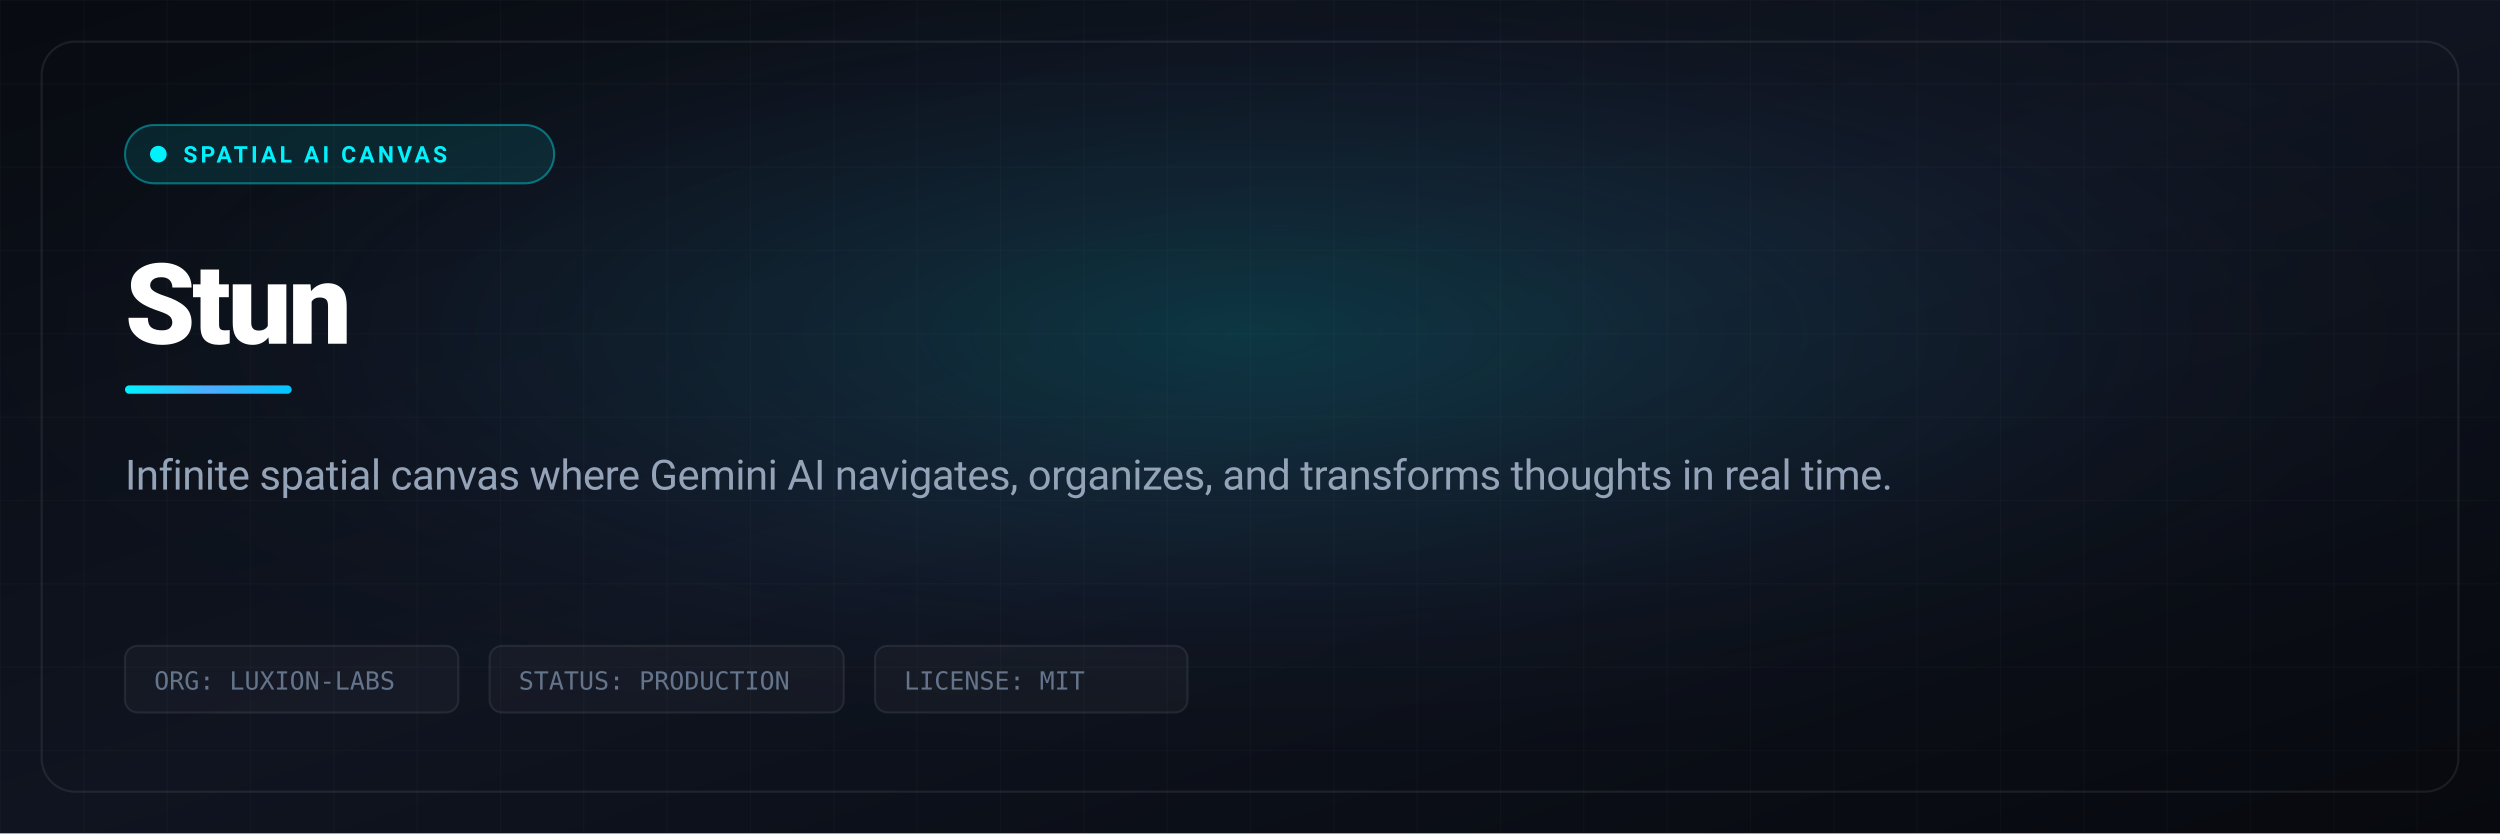
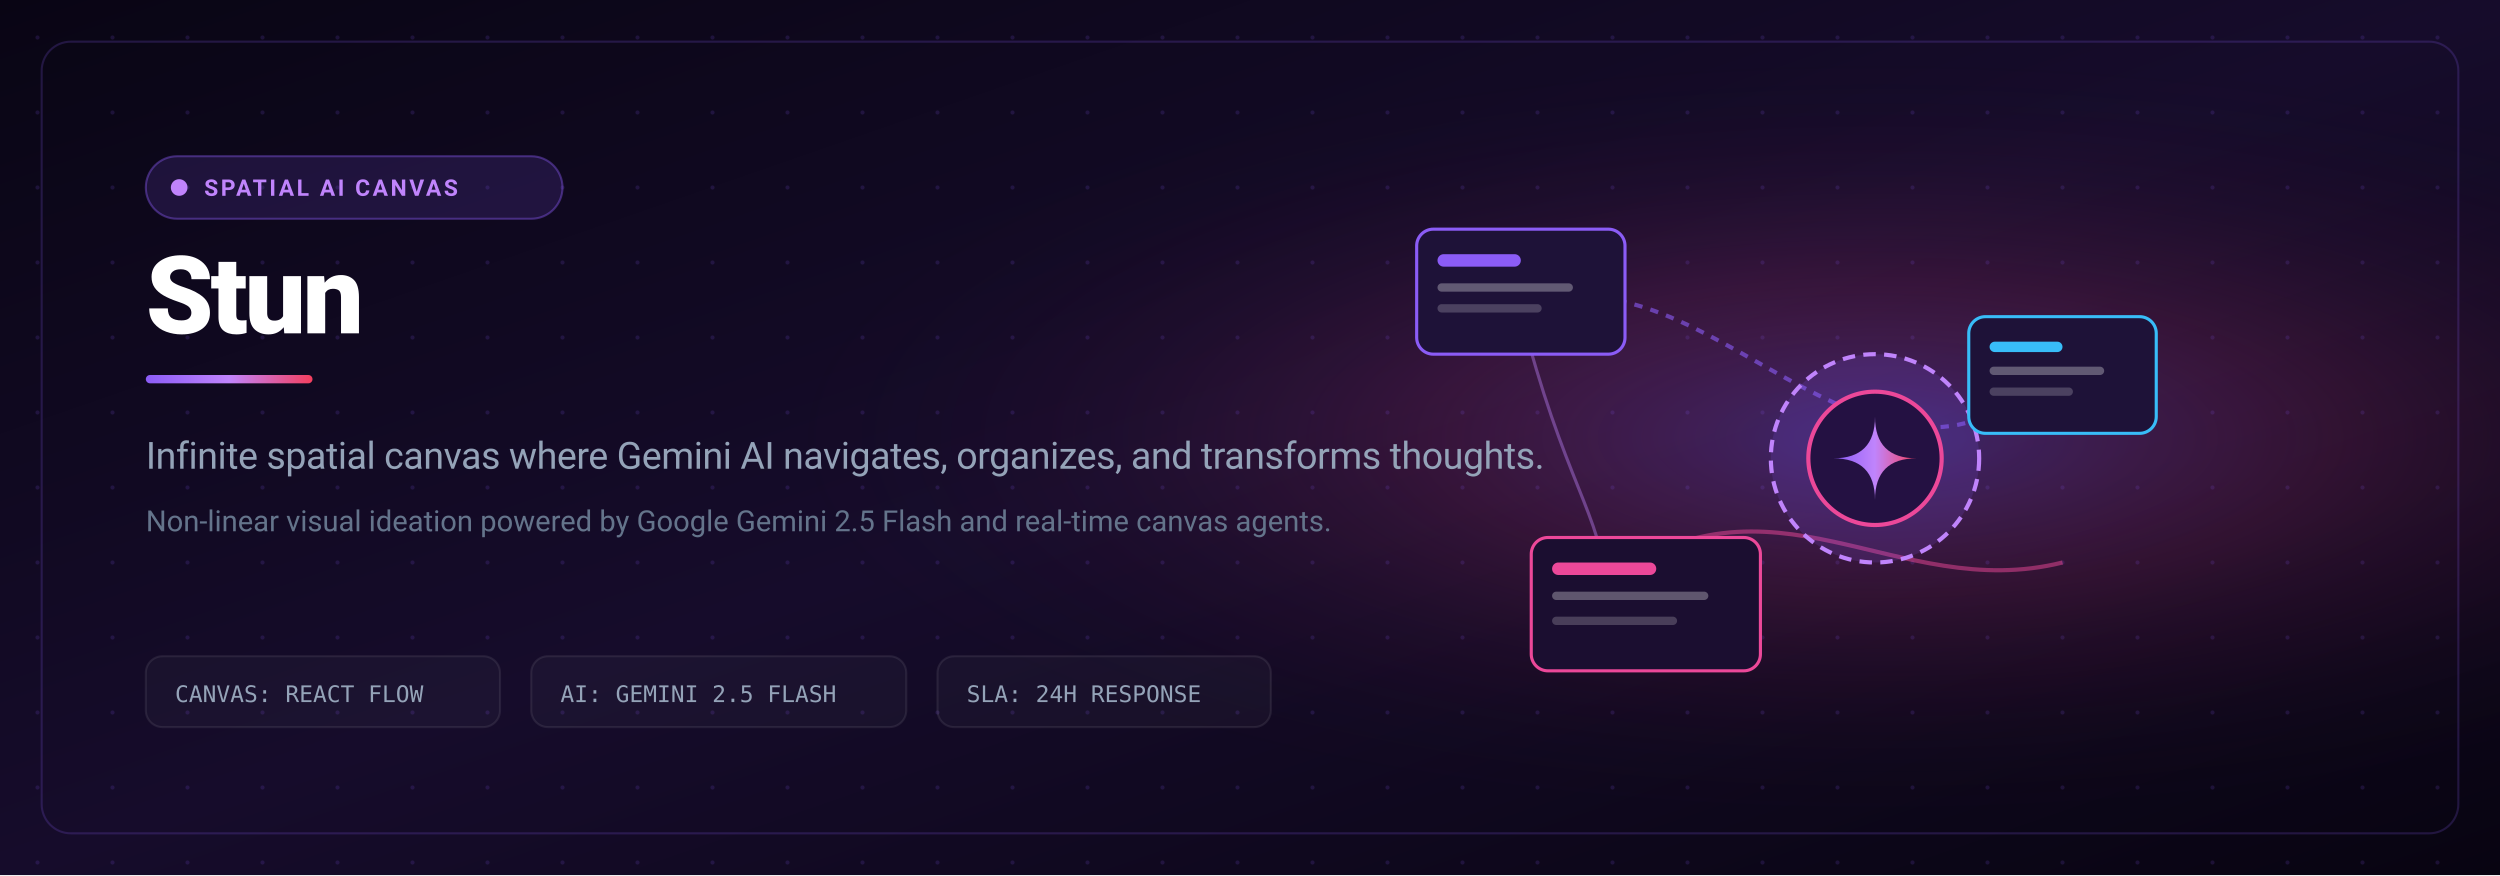
- <svg xmlns="http://www.w3.org/2000/svg" viewBox="0 0 1200 400" width="100%" height="100%">
+ <svg xmlns="http://www.w3.org/2000/svg" viewBox="0 0 1200 420" width="100%" height="100%">
  <defs>
-     <linearGradient id="bg" x1="0%" y1="0%" x2="100%" y2="100%">
-       <stop offset="0%" stop-color="#080B11" />
-       <stop offset="50%" stop-color="#0F1420" />
-       <stop offset="100%" stop-color="#07090E" />
+     <linearGradient id="stun-bg" x1="0%" y1="0%" x2="100%" y2="100%">
+       <stop offset="0%" stop-color="#090514" />
+       <stop offset="50%" stop-color="#160C2B" />
+       <stop offset="100%" stop-color="#080411" />
    </linearGradient>
-     <linearGradient id="accent" x1="0%" y1="0%" x2="100%" y2="0%">
-       <stop offset="0%" stop-color="#00F2FE" />
-       <stop offset="50%" stop-color="#4FACFE" />
-       <stop offset="100%" stop-color="#00C6FF" />
+     <linearGradient id="violet-pink" x1="0%" y1="0%" x2="100%" y2="0%">
+       <stop offset="0%" stop-color="#8B5CF6" />
+       <stop offset="50%" stop-color="#C084FC" />
+       <stop offset="100%" stop-color="#F43F5E" />
    </linearGradient>
-     <radialGradient id="glow" cx="50%" cy="40%" r="55%">
-       <stop offset="0%" stop-color="#00F2FE" stop-opacity="0.16" />
-       <stop offset="60%" stop-color="#4FACFE" stop-opacity="0.04" />
-       <stop offset="100%" stop-color="#080B11" stop-opacity="0" />
+     <radialGradient id="gemini-glow" cx="75%" cy="50%" r="45%">
+       <stop offset="0%" stop-color="#8B5CF6" stop-opacity="0.35" />
+       <stop offset="40%" stop-color="#EC4899" stop-opacity="0.15" />
+       <stop offset="100%" stop-color="#090514" stop-opacity="0" />
    </radialGradient>
-     <pattern id="grid" width="40" height="40" patternUnits="userSpaceOnUse">
-       <path d="M 40 0 L 0 0 0 40" fill="none" stroke="#FFFFFF" stroke-width="0.5" stroke-opacity="0.04" />
+     <pattern id="canvas-grid" width="36" height="36" patternUnits="userSpaceOnUse">
+       <circle cx="18" cy="18" r="1" fill="#8B5CF6" fill-opacity="0.15" />
    </pattern>
  </defs>
-   <rect width="1200" height="400" fill="url(#bg)" />
-   <rect width="1200" height="400" fill="url(#glow)" />
-   <rect width="1200" height="400" fill="url(#grid)" />
-   <rect x="20" y="20" width="1160" height="360" rx="16" fill="none" stroke="#FFFFFF" stroke-width="1" stroke-opacity="0.08" />
-   <g transform="translate(60, 60)">
-     <rect width="206" height="28" rx="14" fill="#00F2FE" fill-opacity="0.1" stroke="#00F2FE" stroke-width="1" stroke-opacity="0.4" />
-     <circle cx="16" cy="14" r="4" fill="#00F2FE" />
-     <text x="28" y="18" fill="#00F2FE" font-family="-apple-system, BlinkMacSystemFont, 'Segoe UI', Roboto, Helvetica, Arial, sans-serif" font-size="11" font-weight="700" letter-spacing="1.5">SPATIAL AI CANVAS</text>
+   <rect width="1200" height="420" fill="url(#stun-bg)" />
+   <rect width="1200" height="420" fill="url(#gemini-glow)" />
+   <rect width="1200" height="420" fill="url(#canvas-grid)" />
+   <rect x="20" y="20" width="1160" height="380" rx="14" fill="none" stroke="#8B5CF6" stroke-width="1" stroke-opacity="0.2" />
+   <g transform="translate(850, 210)">
+     <path d="M -120 -60 C -40 -100 40 40 120 -20" fill="none" stroke="#8B5CF6" stroke-width="2" stroke-dasharray="4 4" stroke-opacity="0.6" />
+     <path d="M -80 70 C 0 10 60 80 140 60" fill="none" stroke="#EC4899" stroke-width="2" stroke-opacity="0.5" />
+     <path d="M -120 -60 C -100 20 -80 40 -80 70" fill="none" stroke="#C084FC" stroke-width="1.5" stroke-opacity="0.4" />
+     <g transform="translate(-120, -70)">
+       <rect x="-50" y="-30" width="100" height="60" rx="8" fill="#1E1238" stroke="#8B5CF6" stroke-width="1.5" />
+       <rect x="-40" y="-18" width="40" height="6" rx="3" fill="#8B5CF6" />
+       <rect x="-40" y="-4" width="65" height="4" rx="2" fill="#FFFFFF" fill-opacity="0.3" />
+       <rect x="-40" y="6" width="50" height="4" rx="2" fill="#FFFFFF" fill-opacity="0.2" />
+     </g>
+     <g transform="translate(-60, 80)">
+       <rect x="-55" y="-32" width="110" height="64" rx="8" fill="#1B0E30" stroke="#EC4899" stroke-width="1.5" />
+       <rect x="-45" y="-20" width="50" height="6" rx="3" fill="#EC4899" />
+       <rect x="-45" y="-6" width="75" height="4" rx="2" fill="#FFFFFF" fill-opacity="0.3" />
+       <rect x="-45" y="6" width="60" height="4" rx="2" fill="#FFFFFF" fill-opacity="0.2" />
+     </g>
+     <g transform="translate(50, 10)">
+       <circle cx="0" cy="0" r="50" fill="#8B5CF6" fill-opacity="0.15" stroke="#C084FC" stroke-width="2" stroke-dasharray="6 4" />
+       <circle cx="0" cy="0" r="32" fill="#241142" stroke="#EC4899" stroke-width="2" />
+       <path d="M 0 -20 Q 0 0 20 0 Q 0 0 0 20 Q 0 0 -20 0 Q 0 0 0 -20 Z" fill="url(#violet-pink)" />
+     </g>
+     <g transform="translate(140, -30)">
+       <rect x="-45" y="-28" width="90" height="56" rx="8" fill="#1E1238" stroke="#38BDF8" stroke-width="1.5" />
+       <rect x="-35" y="-16" width="35" height="5" rx="2.5" fill="#38BDF8" />
+       <rect x="-35" y="-4" width="55" height="4" rx="2" fill="#FFFFFF" fill-opacity="0.3" />
+       <rect x="-35" y="6" width="40" height="4" rx="2" fill="#FFFFFF" fill-opacity="0.2" />
+     </g>
  </g>
-   <text x="60" y="165" fill="#FFFFFF" font-family="-apple-system, BlinkMacSystemFont, 'Segoe UI', Roboto, Helvetica, Arial, sans-serif" font-size="54" font-weight="800" letter-spacing="-1.5">
-     Stun
-   </text>
-   <rect x="60" y="185" width="80" height="4" rx="2" fill="url(#accent)" />
-   <text x="60" y="235" fill="#94A3B8" font-family="-apple-system, BlinkMacSystemFont, 'Segoe UI', Roboto, Helvetica, Arial, sans-serif" font-size="20" font-weight="400" letter-spacing="-0.2">
-     Infinite spatial canvas where Gemini AI navigates, organizes, and transforms thoughts in real time.
-   </text>
-   <g transform="translate(60, 310)">
-     <rect width="160" height="32" rx="6" fill="#FFFFFF" fill-opacity="0.03" stroke="#FFFFFF" stroke-width="1" stroke-opacity="0.08" />
-     <text x="14" y="21" fill="#64748B" font-family="'SF Mono', Menlo, Consolas, Monaco, monospace" font-size="12">ORG: LUXION-LABS</text>
-   </g>
-   <g transform="translate(235, 310)">
-     <rect width="170" height="32" rx="6" fill="#FFFFFF" fill-opacity="0.03" stroke="#FFFFFF" stroke-width="1" stroke-opacity="0.08" />
-     <text x="14" y="21" fill="#64748B" font-family="'SF Mono', Menlo, Consolas, Monaco, monospace" font-size="12">STATUS: PRODUCTION</text>
-   </g>
-   <g transform="translate(420, 310)">
-     <rect width="150" height="32" rx="6" fill="#FFFFFF" fill-opacity="0.03" stroke="#FFFFFF" stroke-width="1" stroke-opacity="0.08" />
-     <text x="14" y="21" fill="#64748B" font-family="'SF Mono', Menlo, Consolas, Monaco, monospace" font-size="12">LICENSE: MIT</text>
+   <g transform="translate(70, 75)">
+     <rect width="200" height="30" rx="15" fill="#8B5CF6" fill-opacity="0.15" stroke="#8B5CF6" stroke-width="1" stroke-opacity="0.4" />
+     <circle cx="16" cy="15" r="4" fill="#C084FC" />
+     <text x="28" y="19" fill="#C084FC" font-family="-apple-system, BlinkMacSystemFont, 'Segoe UI', Roboto, sans-serif" font-size="11" font-weight="700" letter-spacing="1.2">SPATIAL AI CANVAS</text>
+     <text x="0" y="85" fill="#FFFFFF" font-family="-apple-system, BlinkMacSystemFont, 'Segoe UI', Roboto, sans-serif" font-size="52" font-weight="800" letter-spacing="-1.5">
+       Stun
+     </text>
+     <rect x="0" y="105" width="80" height="4" rx="2" fill="url(#violet-pink)" />
+     <text x="0" y="150" fill="#94A3B8" font-family="-apple-system, BlinkMacSystemFont, 'Segoe UI', Roboto, sans-serif" font-size="18" font-weight="400" letter-spacing="-0.2">
+       Infinite spatial canvas where Gemini AI navigates, organizes, and transforms thoughts.
+     </text>
+     <text x="0" y="180" fill="#64748B" font-family="-apple-system, BlinkMacSystemFont, 'Segoe UI', Roboto, sans-serif" font-size="14" font-weight="400">
+       Non-linear visual ideation powered by Google Gemini 2.5 Flash and real-time canvas agents.
+     </text>
+     <g transform="translate(0, 240)">
+       <rect width="170" height="34" rx="8" fill="#FFFFFF" fill-opacity="0.03" stroke="#FFFFFF" stroke-width="1" stroke-opacity="0.08" />
+       <text x="14" y="22" fill="#94A3B8" font-family="'SF Mono', monospace" font-size="11">CANVAS: REACT FLOW</text>
+       <rect x="185" y="0" width="180" height="34" rx="8" fill="#FFFFFF" fill-opacity="0.03" stroke="#FFFFFF" stroke-width="1" stroke-opacity="0.08" />
+       <text x="199" y="22" fill="#94A3B8" font-family="'SF Mono', monospace" font-size="11">AI: GEMINI 2.5 FLASH</text>
+       <rect x="380" y="0" width="160" height="34" rx="8" fill="#FFFFFF" fill-opacity="0.03" stroke="#FFFFFF" stroke-width="1" stroke-opacity="0.08" />
+       <text x="394" y="22" fill="#94A3B8" font-family="'SF Mono', monospace" font-size="11">SLA: 24H RESPONSE</text>
+     </g>
  </g>
</svg>
